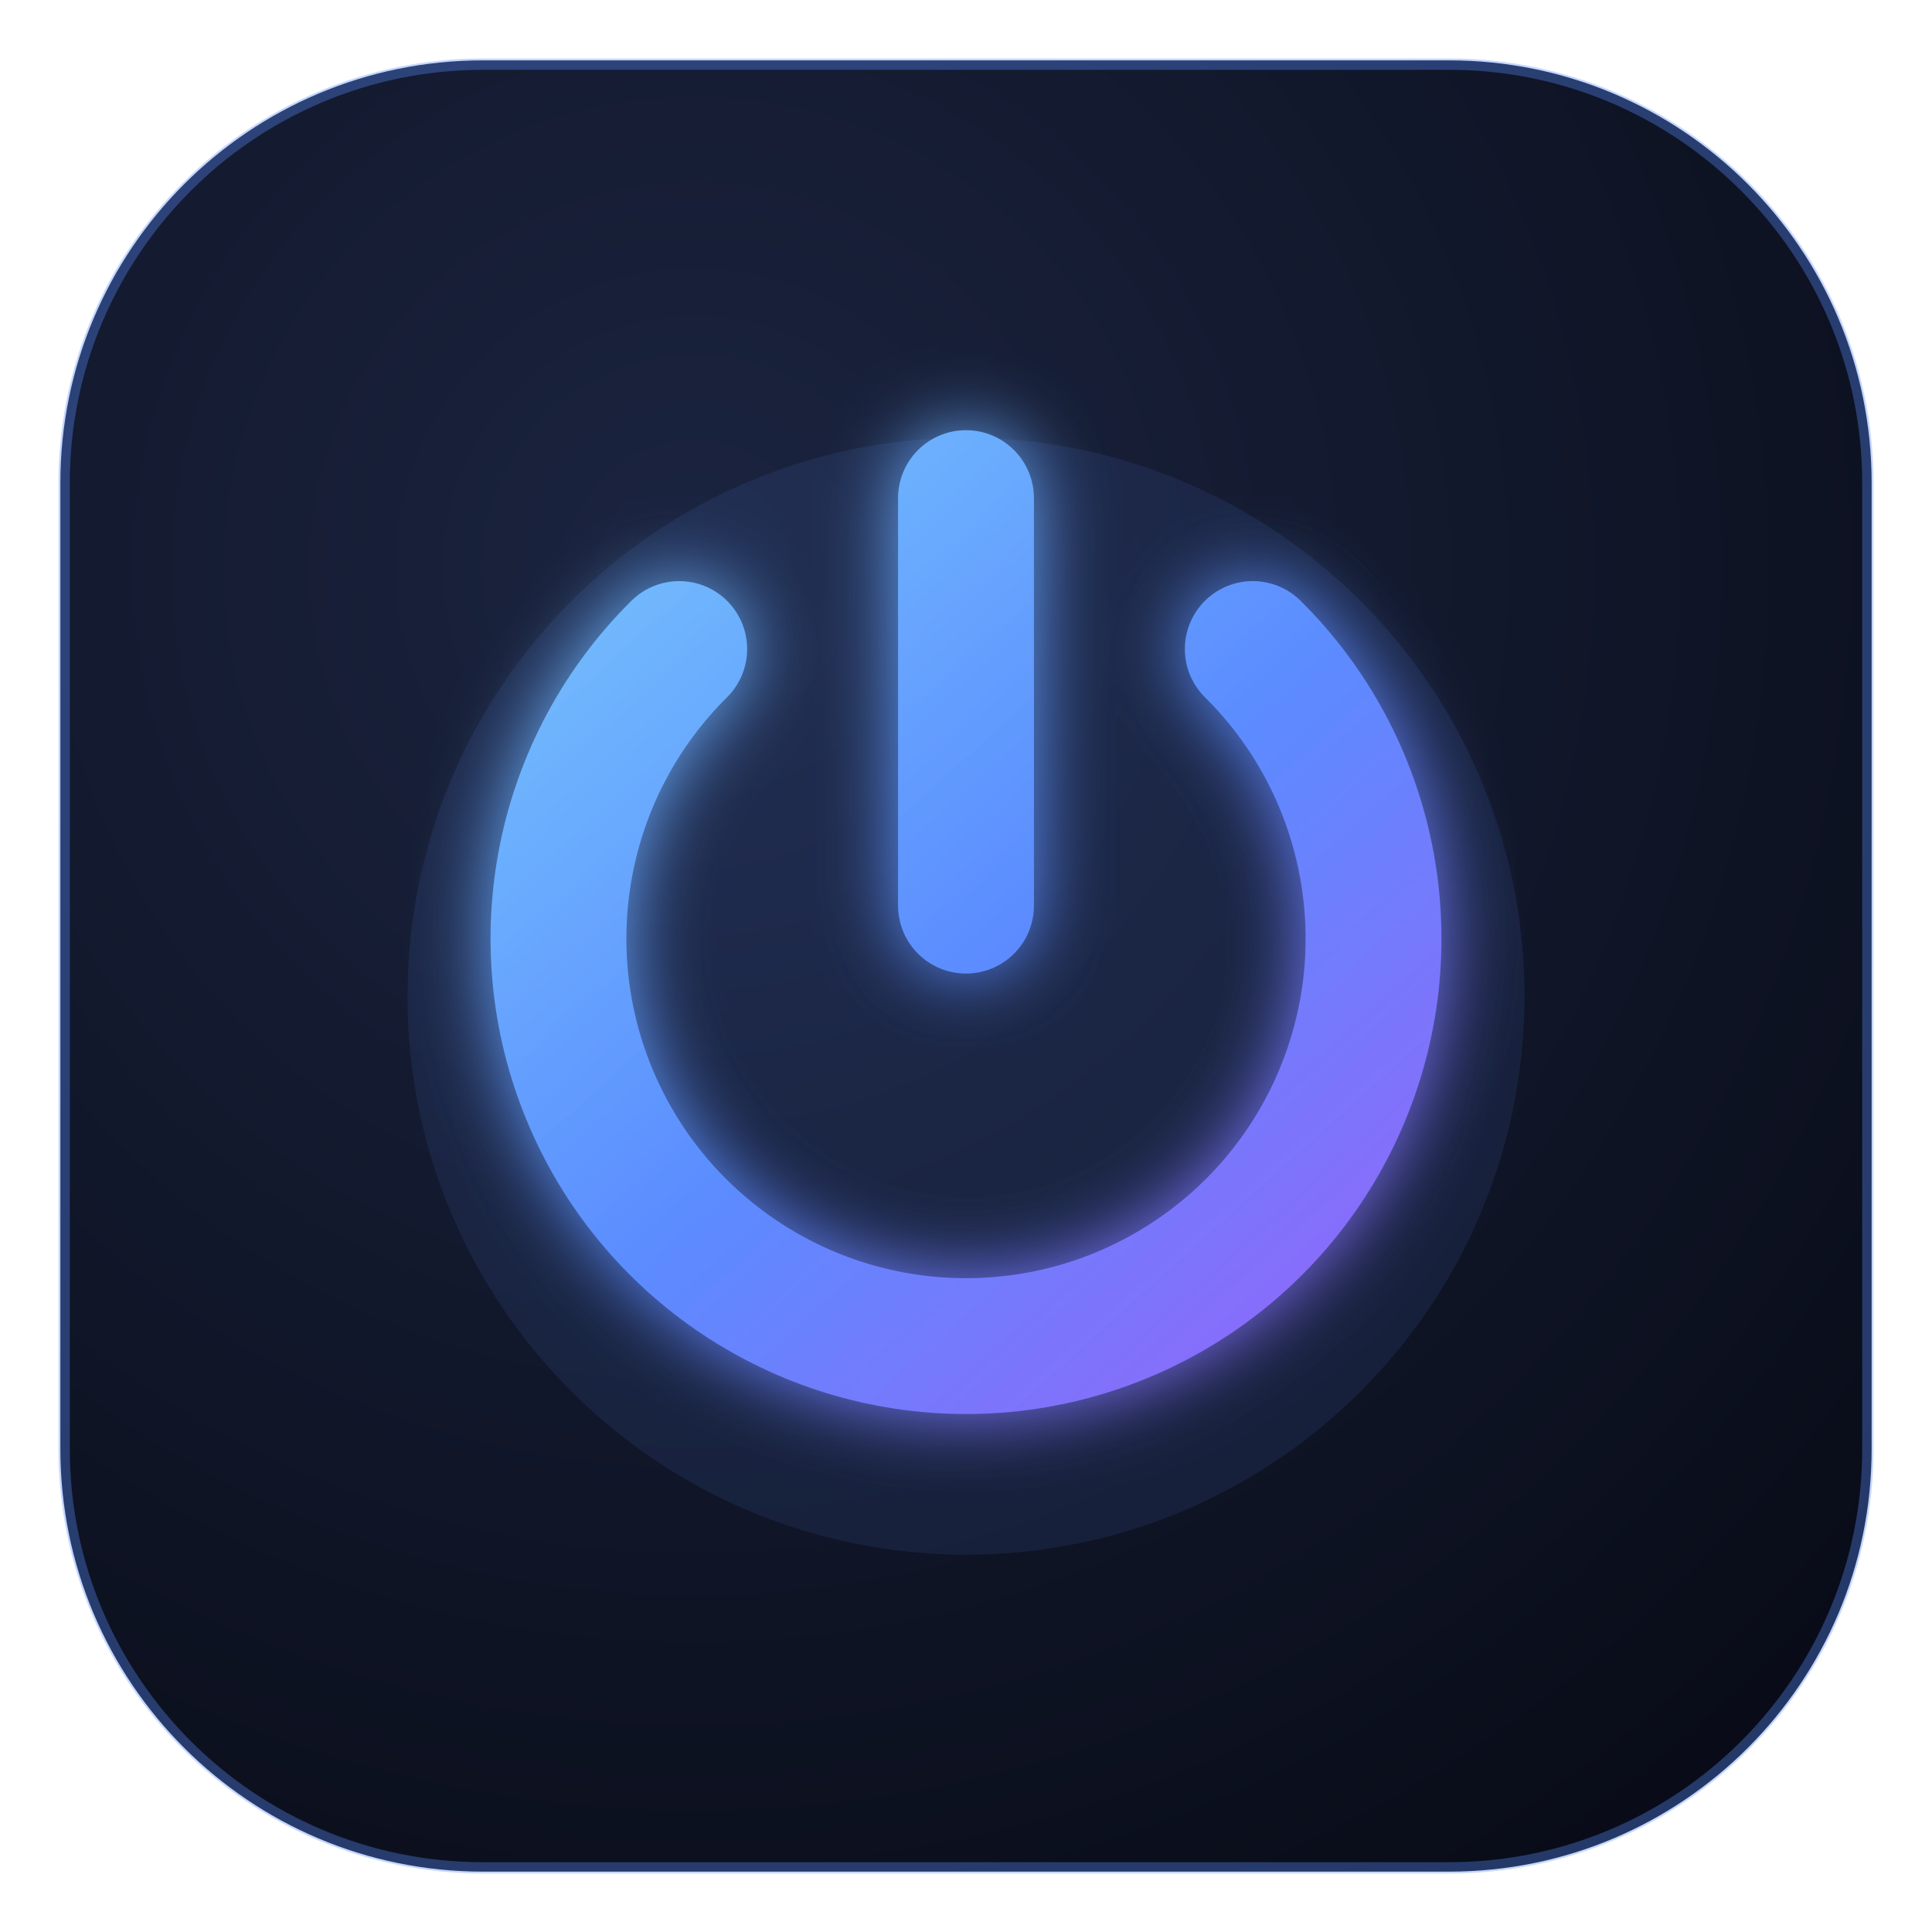
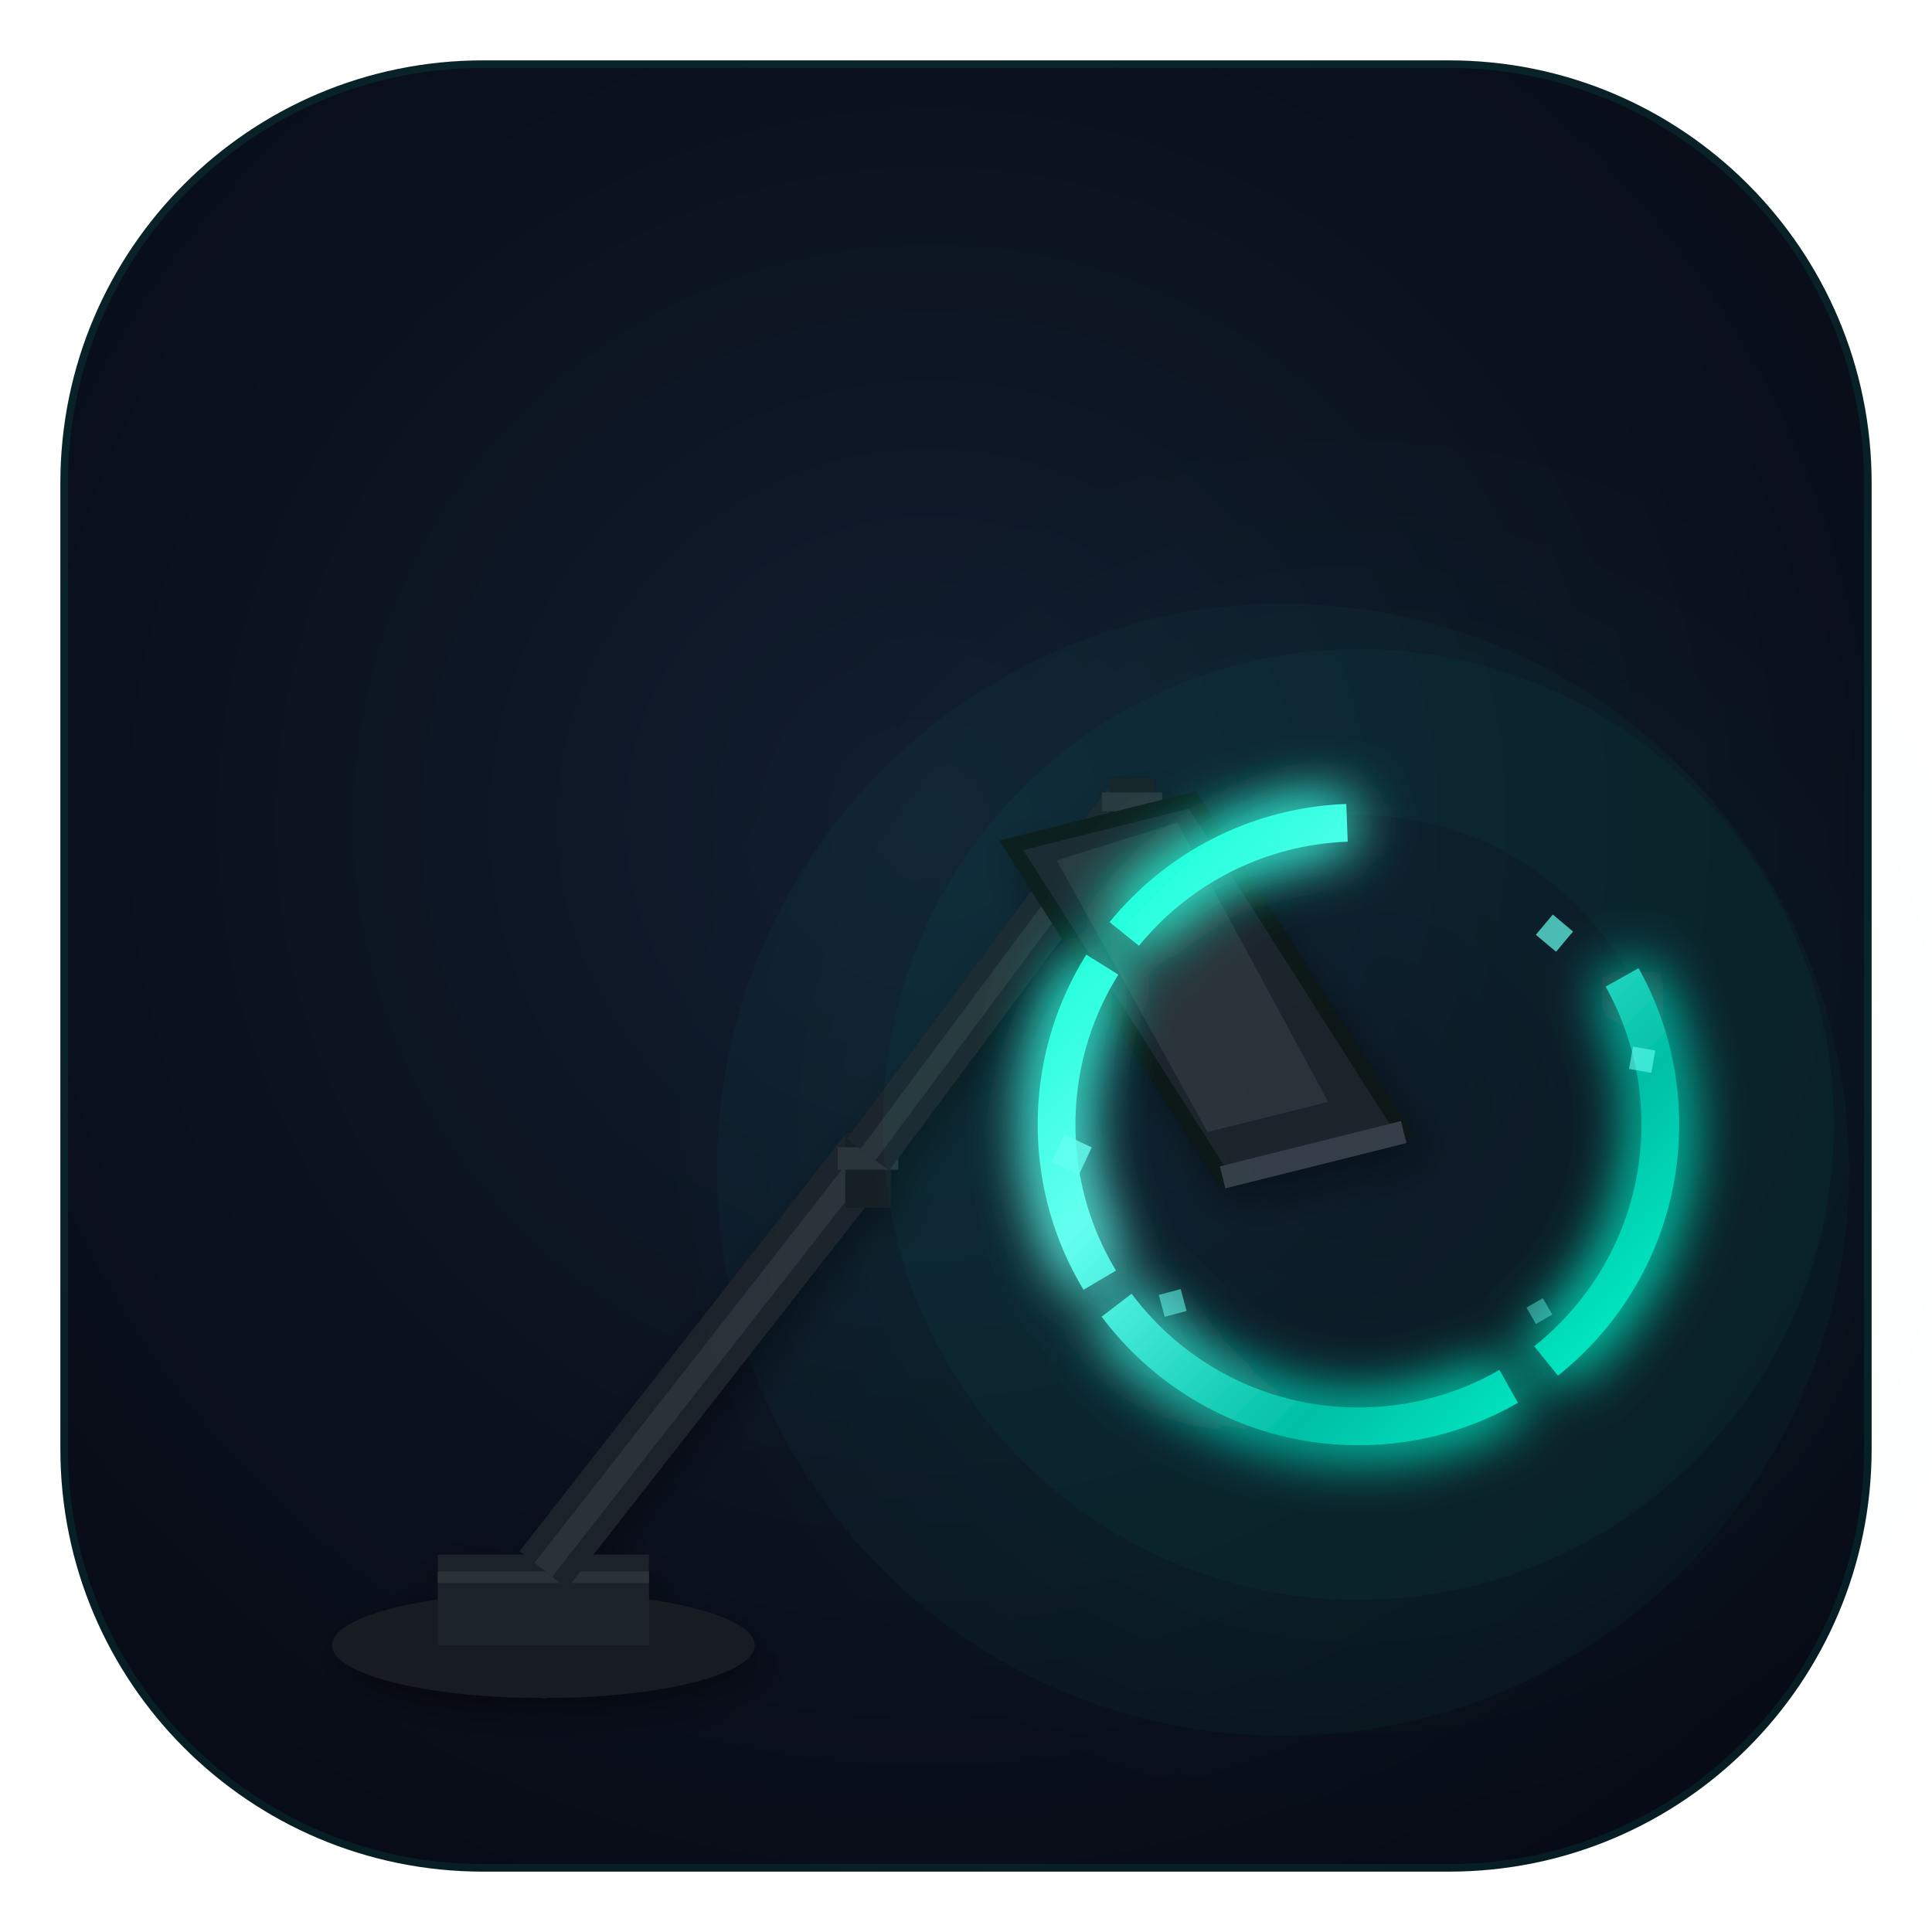
- <svg xmlns="http://www.w3.org/2000/svg" width="256" height="256" viewBox="0 0 256 256" fill="none">
+ <svg xmlns="http://www.w3.org/2000/svg" width="256" height="256" viewBox="0 0 256 256">
  <defs>
-     <linearGradient id="ic-grad" x1="56" y1="48" x2="200" y2="208" gradientUnits="userSpaceOnUse">
-       <stop offset="0" stop-color="#7dd3fc" />
-       <stop offset="0.5" stop-color="#5b8cff" />
-       <stop offset="1" stop-color="#a855f7" />
-     </linearGradient>
-     <radialGradient id="ic-bg" cx="0.35" cy="0.28" r="0.9">
-       <stop offset="0" stop-color="#1b2440" />
-       <stop offset="1" stop-color="#080b16" />
-     </radialGradient>
-     <filter id="ic-glow" x="-40%" y="-40%" width="180%" height="180%">
-       <feGaussianBlur stdDeviation="5" result="b" />
+     <filter id="f-ambient" x="-60%" y="-60%" width="220%" height="220%">
+       <feGaussianBlur stdDeviation="18" result="b" />
      <feMerge>
        <feMergeNode in="b" />
        <feMergeNode in="SourceGraphic" />
      </feMerge>
    </filter>
+     <filter id="f-ring" x="-40%" y="-40%" width="180%" height="180%">
+       <feGaussianBlur stdDeviation="4" result="b" />
+       <feMerge>
+         <feMergeNode in="b" />
+         <feMergeNode in="b" />
+         <feMergeNode in="SourceGraphic" />
+       </feMerge>
+     </filter>
+     <filter id="f-shadow" x="-20%" y="-10%" width="140%" height="130%">
+       <feDropShadow dx="1" dy="2" stdDeviation="2.5" flood-color="#000" flood-opacity="0.4" />
+     </filter>
+     <radialGradient id="g-bg" cx="0.48" cy="0.42" r="0.75">
+       <stop offset="0" stop-color="#111d2e" />
+       <stop offset="1" stop-color="#060912" />
+     </radialGradient>
+     <linearGradient id="g-ring" x1="0" y1="0" x2="1" y2="1">
+       <stop offset="0" stop-color="#00FFD1" />
+       <stop offset="0.35" stop-color="#64FFF0" />
+       <stop offset="0.7" stop-color="#00BFA6" />
+       <stop offset="1" stop-color="#00FFD1" />
+     </linearGradient>
  </defs>
-   <rect x="8" y="8" width="240" height="240" rx="56" fill="url(#ic-bg)" />
-   <rect x="8.5" y="8.5" width="239" height="239" rx="55.5" fill="none" stroke="#5b8cff" stroke-opacity="0.35" stroke-width="1.5" />
-   <circle cx="128" cy="132" r="74" fill="#5b8cff" opacity="0.10" />
-   <g filter="url(#ic-glow)">
-     <path d="M90 86 a54 54 0 1 0 76 0" stroke="url(#ic-grad)" stroke-width="18" stroke-linecap="round" fill="none" />
-     <line x1="128" y1="66" x2="128" y2="120" stroke="url(#ic-grad)" stroke-width="18" stroke-linecap="round" />
+   <rect x="8" y="8" width="240" height="240" rx="56" fill="url(#g-bg)" />
+   <rect x="8.5" y="8.5" width="239" height="239" rx="55.5" fill="none" stroke="#00FFD1" stroke-opacity="0.08" stroke-width="1" />
+   <circle cx="170" cy="155" r="75" fill="#00FFD1" opacity="0.03" />
+   <g filter="url(#f-shadow)" stroke-linejoin="miter">
+     <ellipse cx="72" cy="218" rx="28" ry="7" fill="#161b24" />
+     <rect x="58" y="206" width="28" height="12" fill="#1c212b" />
+     <line x1="58" y1="209" x2="86" y2="209" stroke="#2a3039" stroke-width="1.5" />
+     <line x1="72" y1="208" x2="115" y2="153" stroke="#1c212b" stroke-width="8" stroke-linecap="butt" />
+     <line x1="72" y1="208" x2="115" y2="153" stroke="#2a3039" stroke-width="3" stroke-linecap="butt" />
+     <rect x="112" y="150" width="6" height="10" rx="0" fill="#161b24" />
+     <rect x="111" y="152" width="8" height="3" rx="0" fill="#2a3039" />
+     <line x1="115" y1="153" x2="150" y2="106" stroke="#1c212b" stroke-width="7" stroke-linecap="butt" />
+     <line x1="115" y1="153" x2="150" y2="106" stroke="#2a3039" stroke-width="2.5" stroke-linecap="butt" />
+     <rect x="147" y="103" width="6" height="9" rx="0" fill="#161b24" />
+     <rect x="146" y="105" width="8" height="2.5" rx="0" fill="#2a3039" />
+     <polygon points="134,112 158,106 186,150 162,156" fill="#1c212b" stroke="#0f1218" stroke-width="2" />
+     <polygon points="140,114 156,109 176,146 160,150" fill="#2a3039" />
+     <line x1="162" y1="156" x2="186" y2="150" stroke="#353c46" stroke-width="3" stroke-linecap="butt" />
+   </g>
+   <g transform="translate(8, -6)">
+     <circle cx="172" cy="155" r="52" fill="none" stroke="#00FFD1" stroke-width="22" opacity="0.05" filter="url(#f-ambient)" />
+     <circle cx="172" cy="155" r="40" fill="none" stroke="url(#g-ring)" stroke-width="5" stroke-linecap="butt" stroke-dasharray="52 6 58 4 44 5 34 44" stroke-dashoffset="16" filter="url(#f-ring)" />
+     <line x1="143" y1="117" x2="143" y2="131" stroke="url(#g-ring)" stroke-width="5" stroke-linecap="butt" filter="url(#f-ring)" />
+     <rect x="132" y="157" width="4" height="4" fill="#64FFF0" opacity="0.8" transform="rotate(25 134 159)" />
+     <rect x="196" y="128" width="3.5" height="3.5" fill="#64FFF0" opacity="0.7" transform="rotate(40 198 130)" />
+     <rect x="146" y="177" width="3" height="3" fill="#64FFF0" opacity="0.55" transform="rotate(-15 148 179)" />
+     <rect x="208" y="145" width="3" height="3" fill="#64FFF0" opacity="0.6" transform="rotate(10 210 147)" />
+     <rect x="195" y="178" width="2.5" height="2.5" fill="#64FFF0" opacity="0.4" transform="rotate(-30 197 180)" />
  </g>
</svg>
